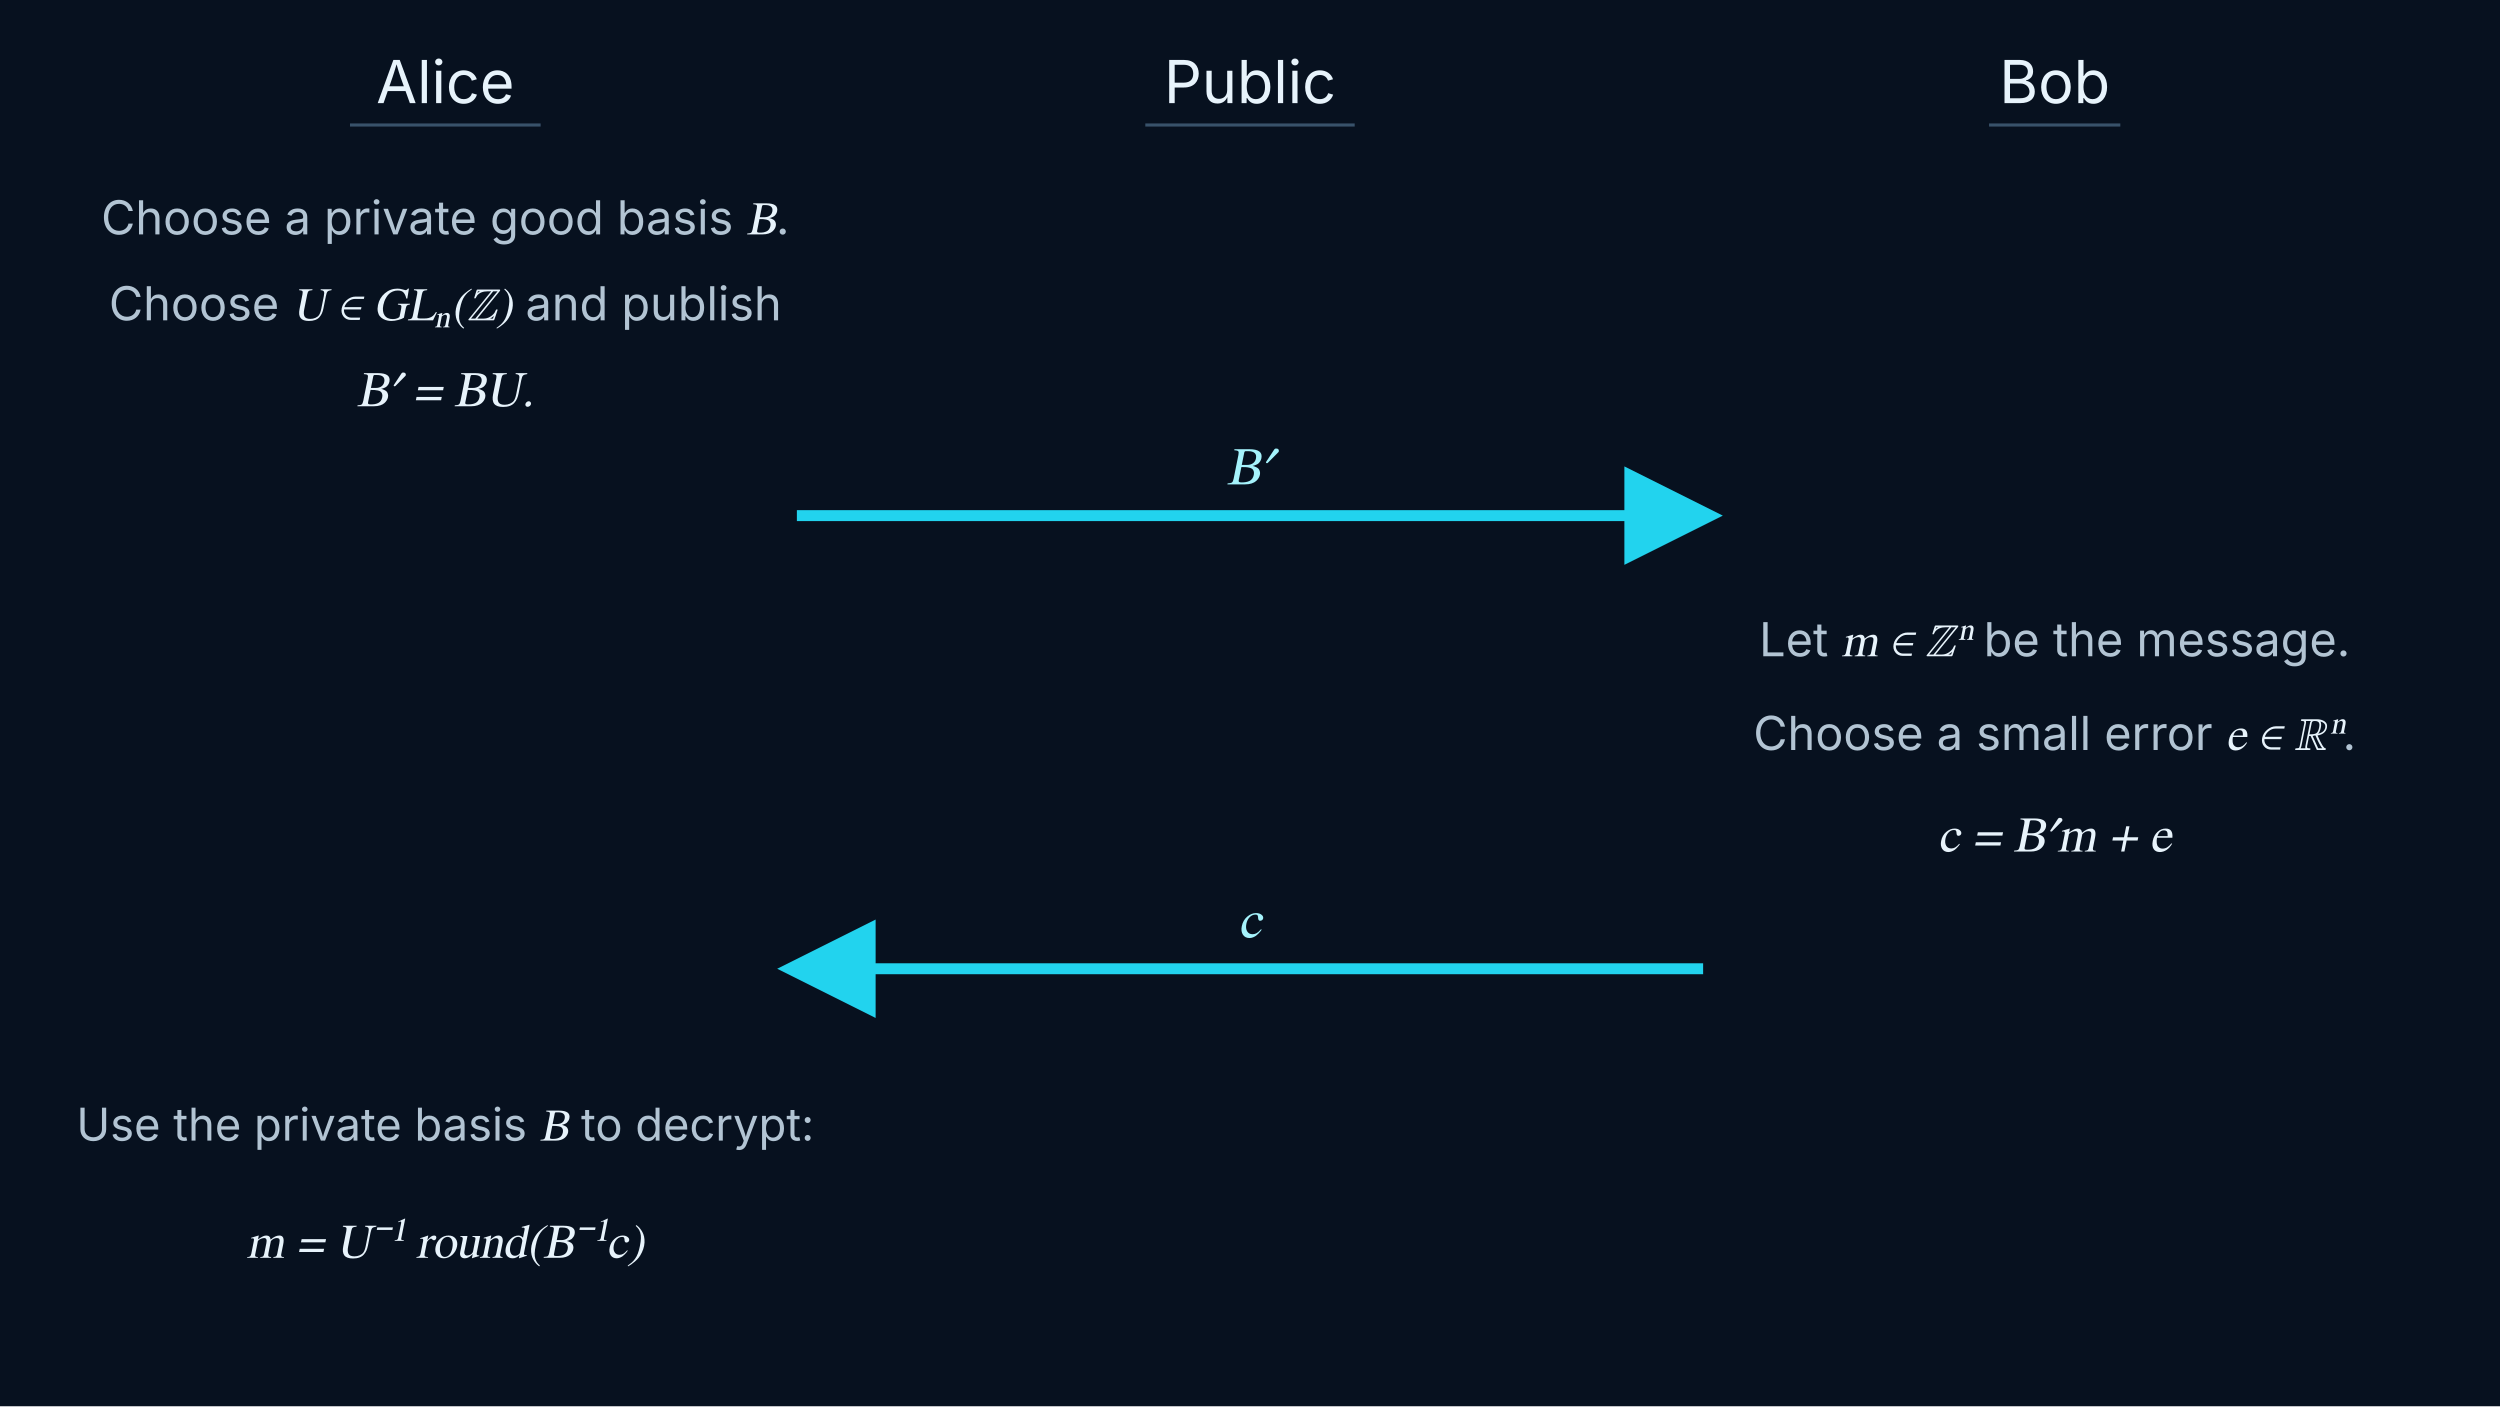
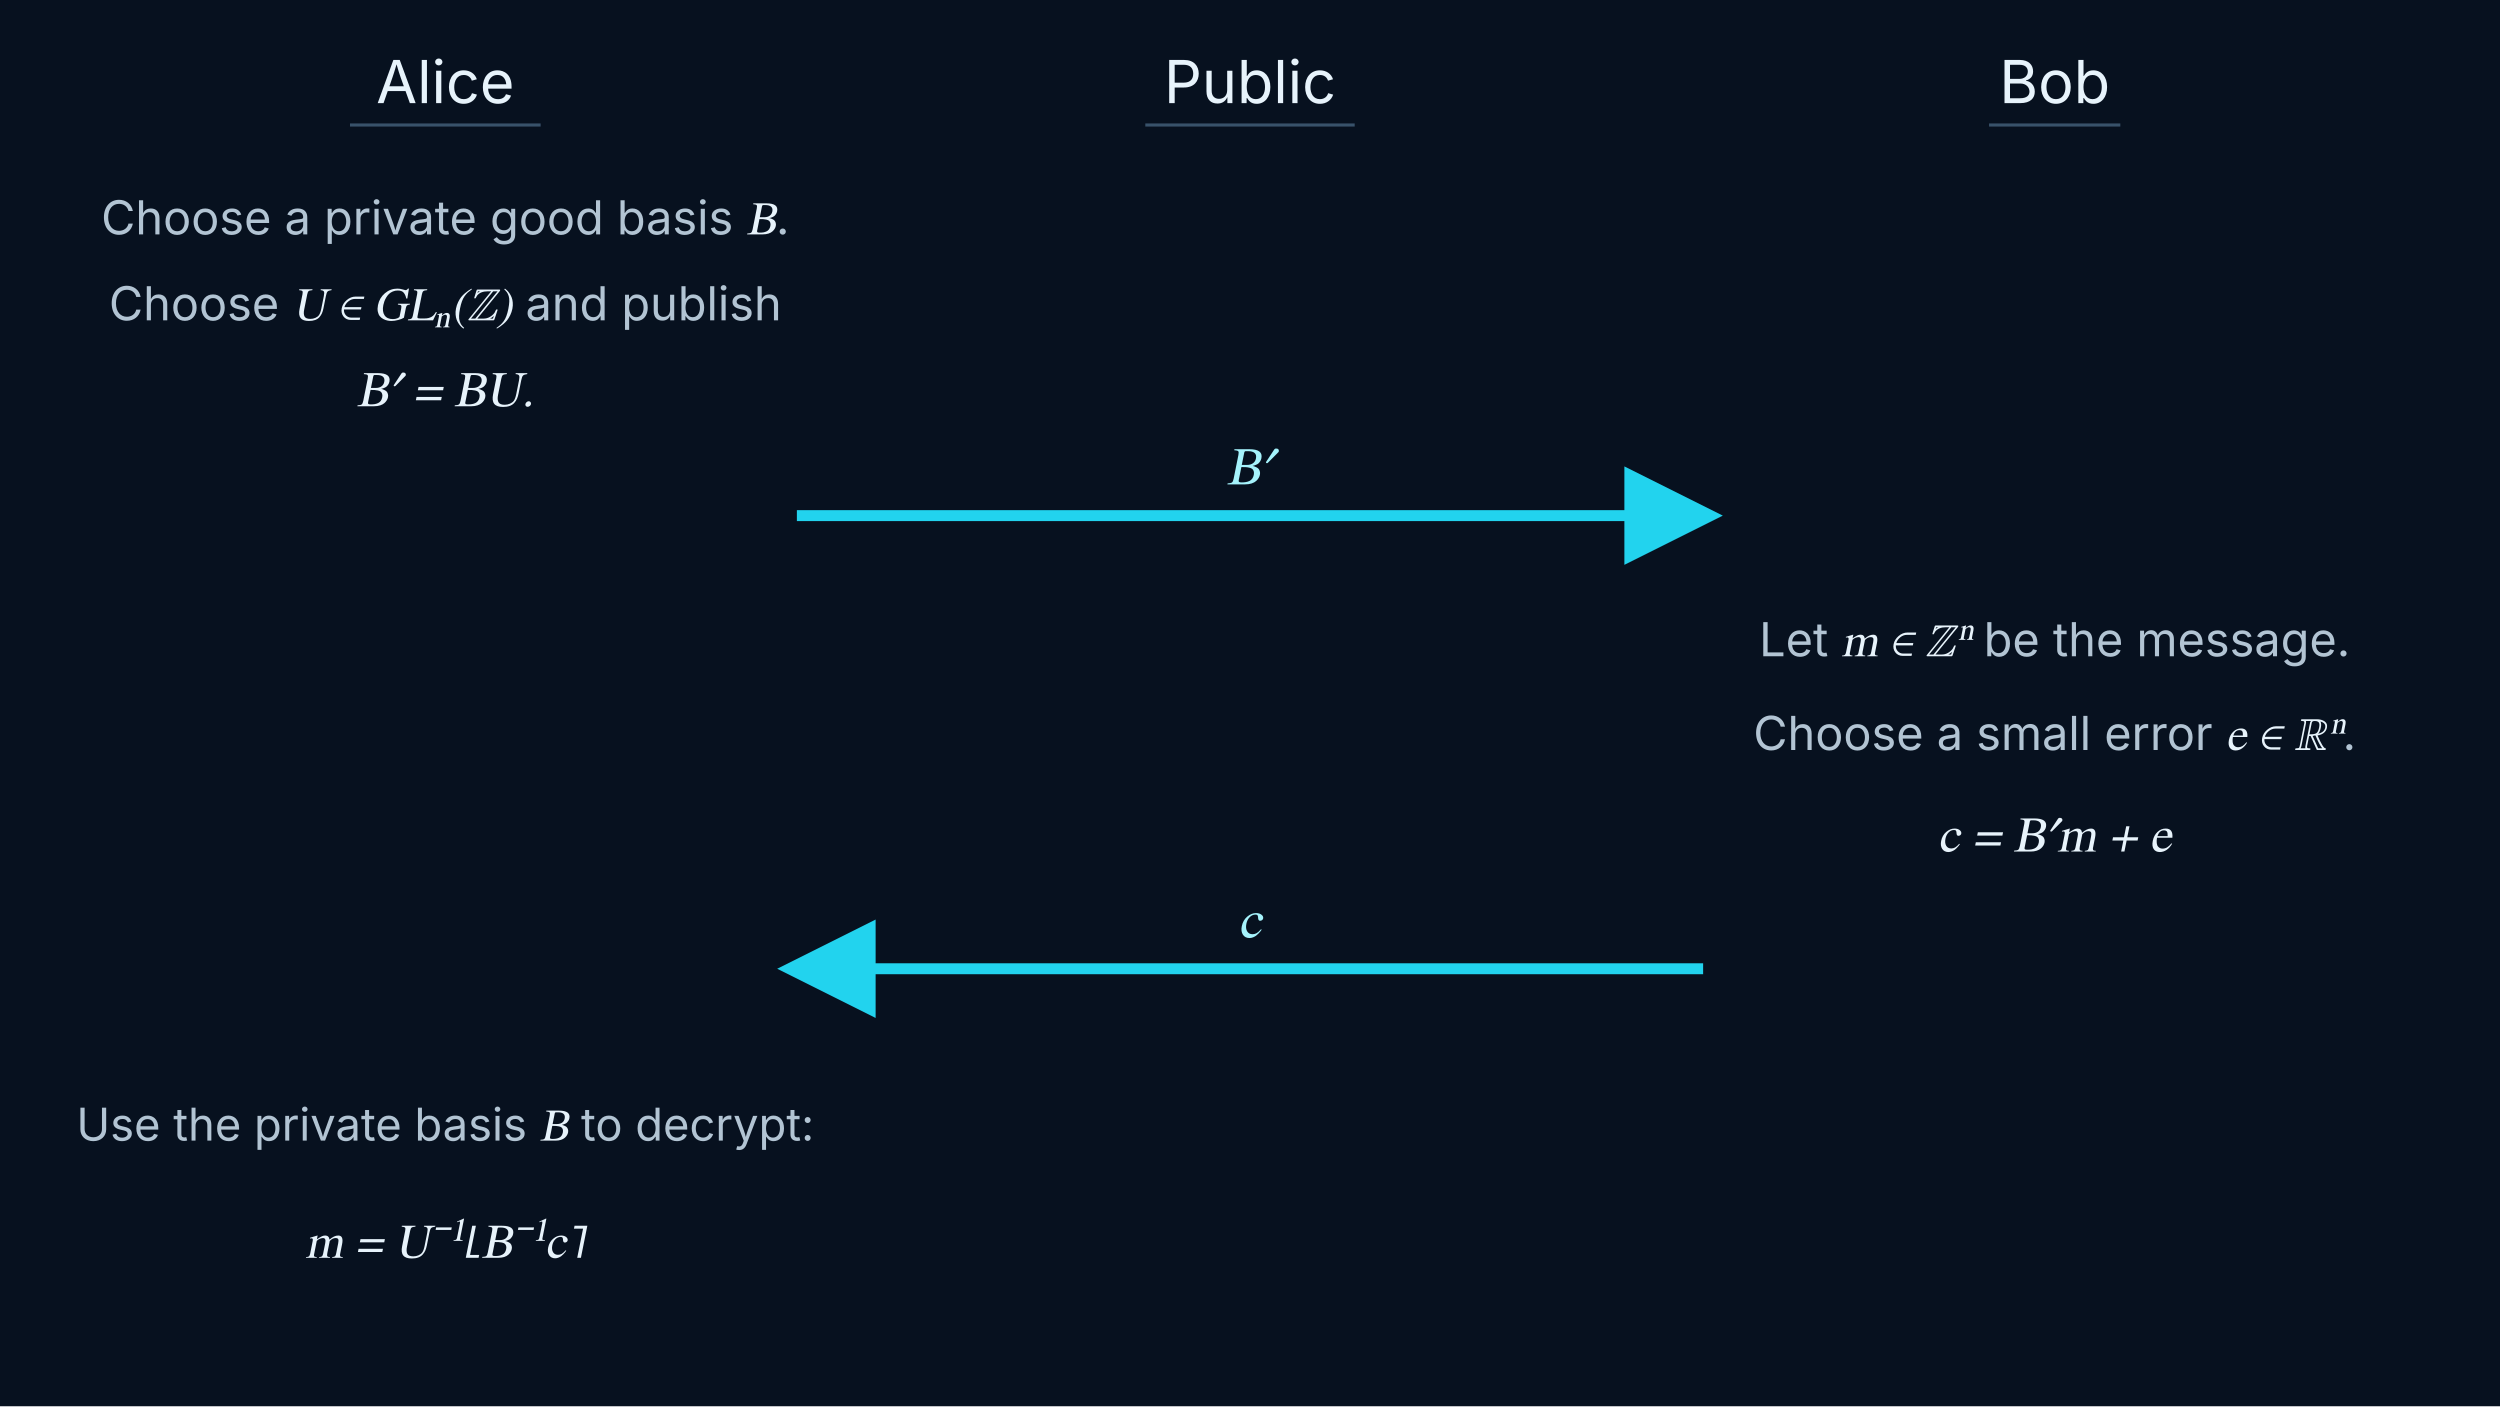
<svg xmlns="http://www.w3.org/2000/svg" viewBox="0 0 1600 900" role="img" aria-labelledby="title description">
  <defs>
    <marker id="arrow" viewBox="0 0 10 10" refX="8" refY="5" markerWidth="9" markerHeight="9" orient="auto">
      <path d="M0 0 10 5 0 10Z" fill="#22d3ee" />
    </marker>
  </defs>
  <rect width="1600" height="900" fill="#07111f" />
  <g fill="#e7f3fb" font-family="Inter, Arial, sans-serif" text-anchor="middle">
    <text x="285" y="66" font-size="38">Alice</text>
    <line x1="224" y1="80" x2="346" y2="80" stroke="#38526a" stroke-width="2" />
    <text x="800" y="66" font-size="38">Public</text>
    <line x1="733" y1="80" x2="867" y2="80" stroke="#38526a" stroke-width="2" />
    <text x="1315" y="66" font-size="38">Bob</text>
    <line x1="1273" y1="80" x2="1357" y2="80" stroke="#38526a" stroke-width="2" />
  </g>
  <g fill="#b2c4d3" font-family="Inter, Arial, sans-serif" font-size="30" text-anchor="middle">
    <text x="285" y="150">Choose a private good basis <tspan fill="#e7f3fb" font-family="Cambria Math, Cambria, serif" font-style="italic">B</tspan>.</text>
    <text x="285" y="205">Choose <tspan fill="#e7f3fb" font-family="Cambria Math, Cambria, serif" font-style="italic">U ∈ GLₙ(ℤ)</tspan> and publish</text>
    <text x="285" y="260" fill="#e7f3fb" font-family="Cambria Math, Cambria, serif" font-size="32" font-style="italic">B′ = BU.</text>
  </g>
  <line x1="510" y1="330" x2="1090" y2="330" stroke="#22d3ee" stroke-width="7" marker-end="url(#arrow)" />
  <text x="800" y="310" fill="#a5f3fc" font-family="Cambria Math, Cambria, serif" font-size="34" font-style="italic" text-anchor="middle">B′</text>
  <g fill="#b2c4d3" font-family="Inter, Arial, sans-serif" font-size="30" text-anchor="middle">
    <text x="1315" y="420">Let <tspan fill="#e7f3fb" font-family="Cambria Math, Cambria, serif" font-style="italic">m ∈ ℤⁿ</tspan> be the message.</text>
    <text x="1315" y="480">Choose a small error <tspan fill="#e7f3fb" font-family="Cambria Math, Cambria, serif" font-style="italic">e ∈ ℝⁿ</tspan>.</text>
    <text x="1315" y="545" fill="#e7f3fb" font-family="Cambria Math, Cambria, serif" font-size="32" font-style="italic">c = B′m + e</text>
  </g>
  <line x1="1090" y1="620" x2="510" y2="620" stroke="#22d3ee" stroke-width="7" marker-end="url(#arrow)" />
  <text x="800" y="600" fill="#a5f3fc" font-family="Cambria Math, Cambria, serif" font-size="34" font-style="italic" text-anchor="middle">c</text>
  <g fill="#b2c4d3" font-family="Inter, Arial, sans-serif" font-size="29" text-anchor="middle">
    <text x="285" y="730">Use the private basis <tspan fill="#e7f3fb" font-family="Cambria Math, Cambria, serif" font-style="italic">B</tspan> to decrypt:</text>
-     <text x="285" y="805" fill="#e7f3fb" font-family="Cambria Math, Cambria, serif" font-size="31" font-style="italic">m = U⁻¹ round(B⁻¹c)</text>
+     <text x="285" y="805" fill="#e7f3fb" font-family="Cambria Math, Cambria, serif" font-size="31" font-style="italic">m = U⁻¹⌊B⁻¹c⌉</text>
  </g>
</svg>
